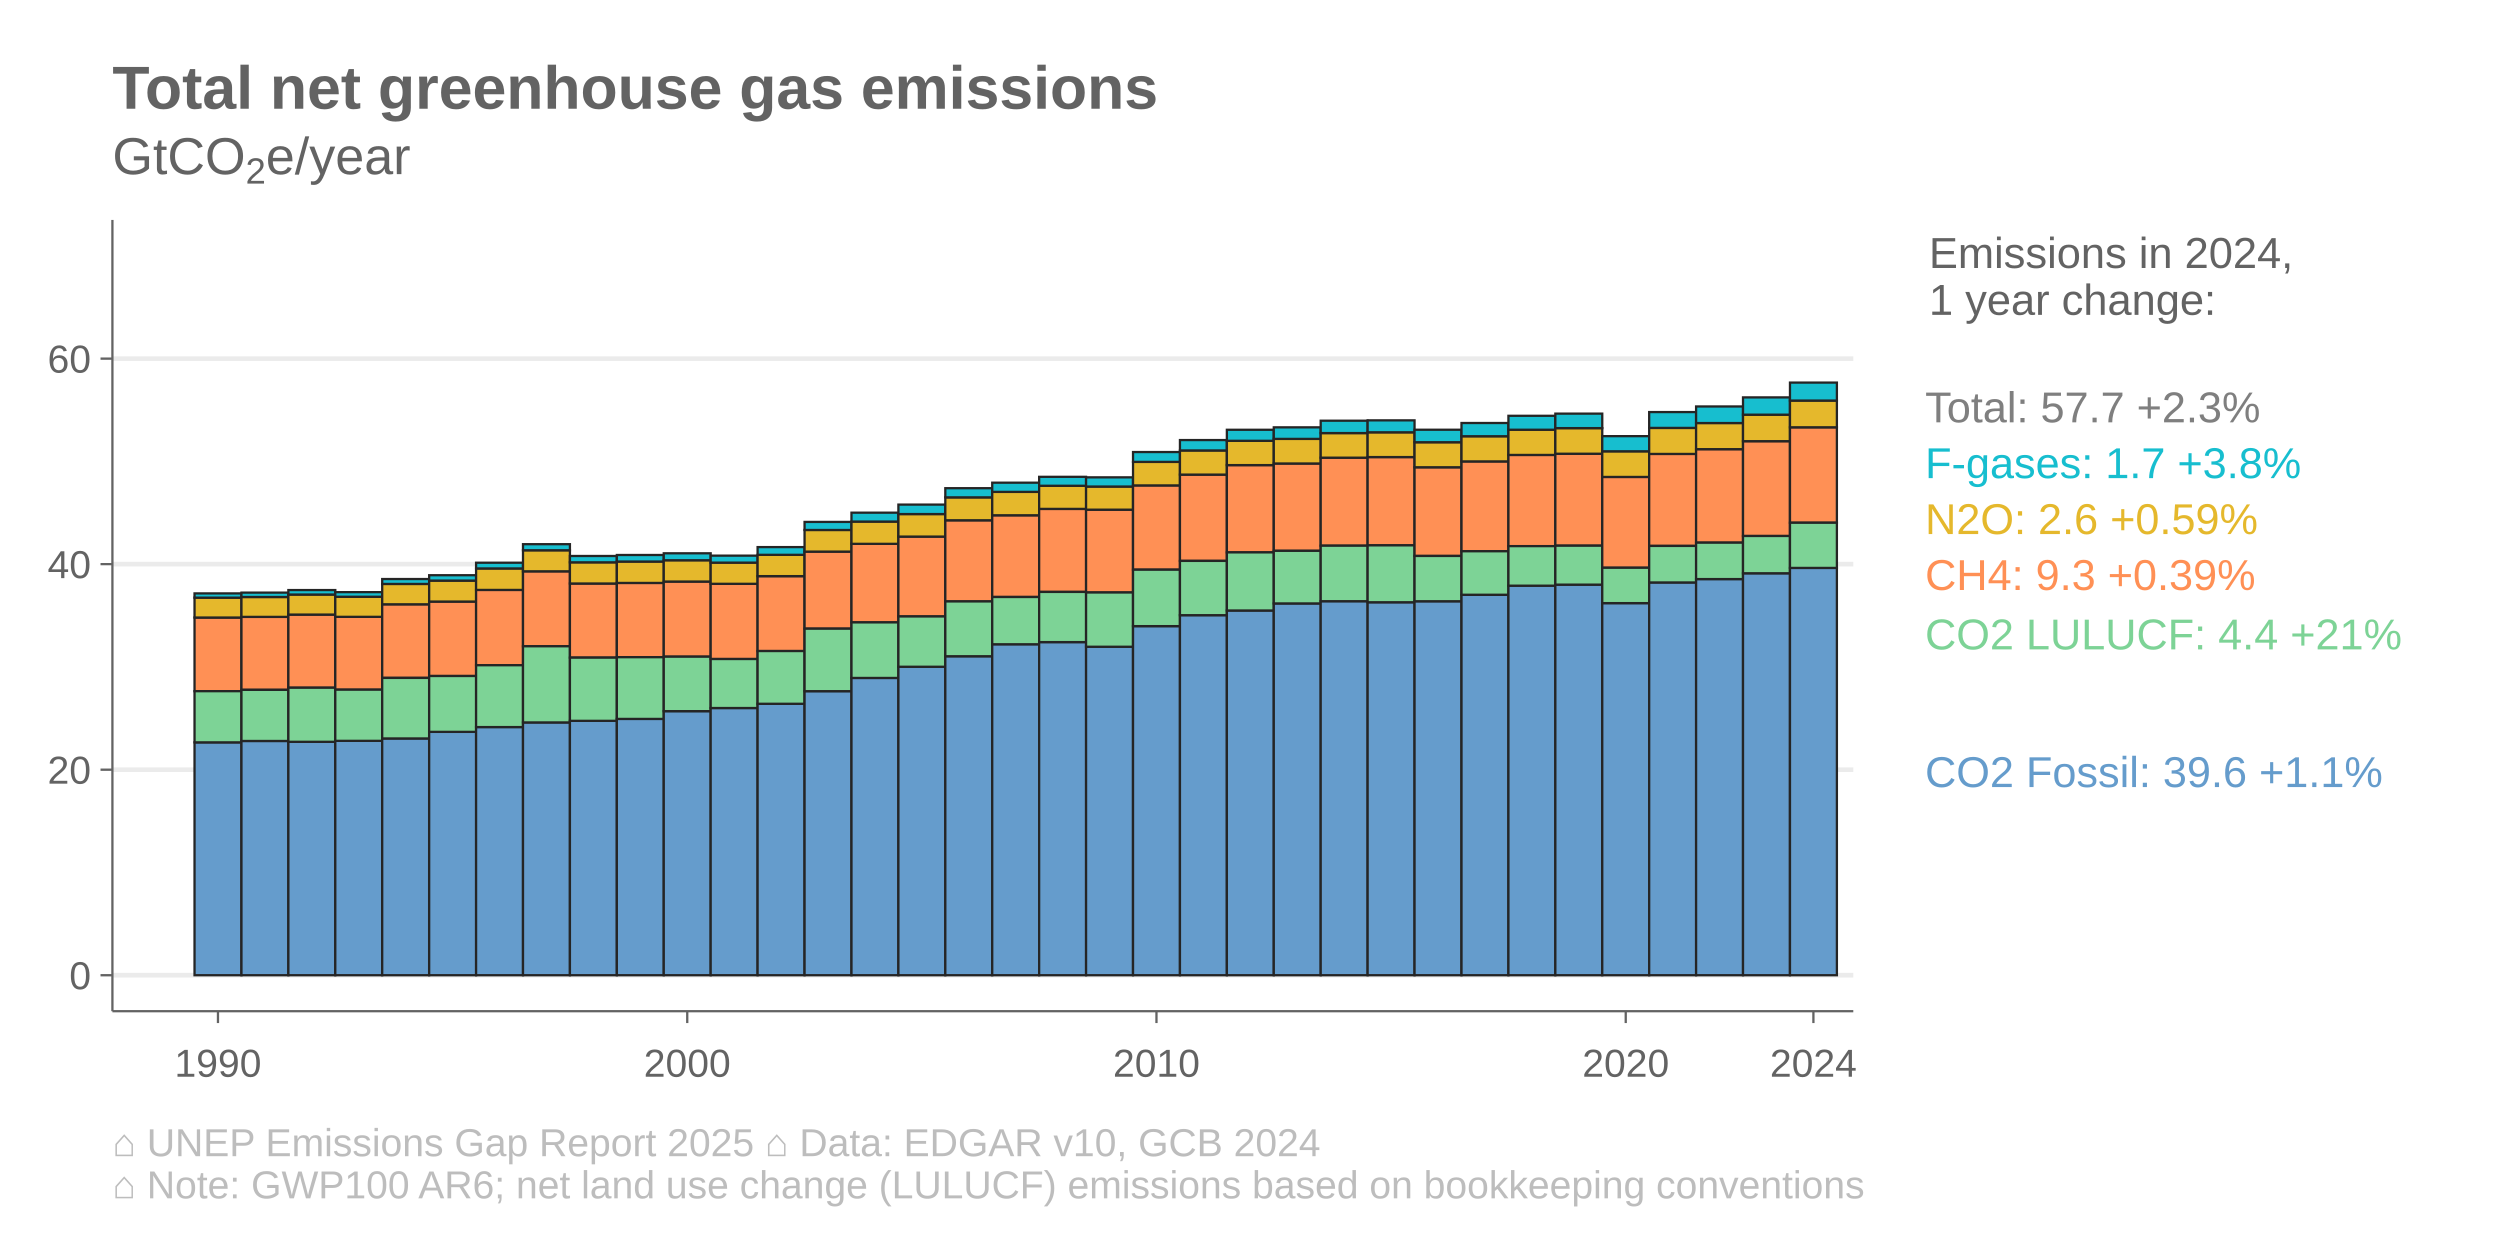
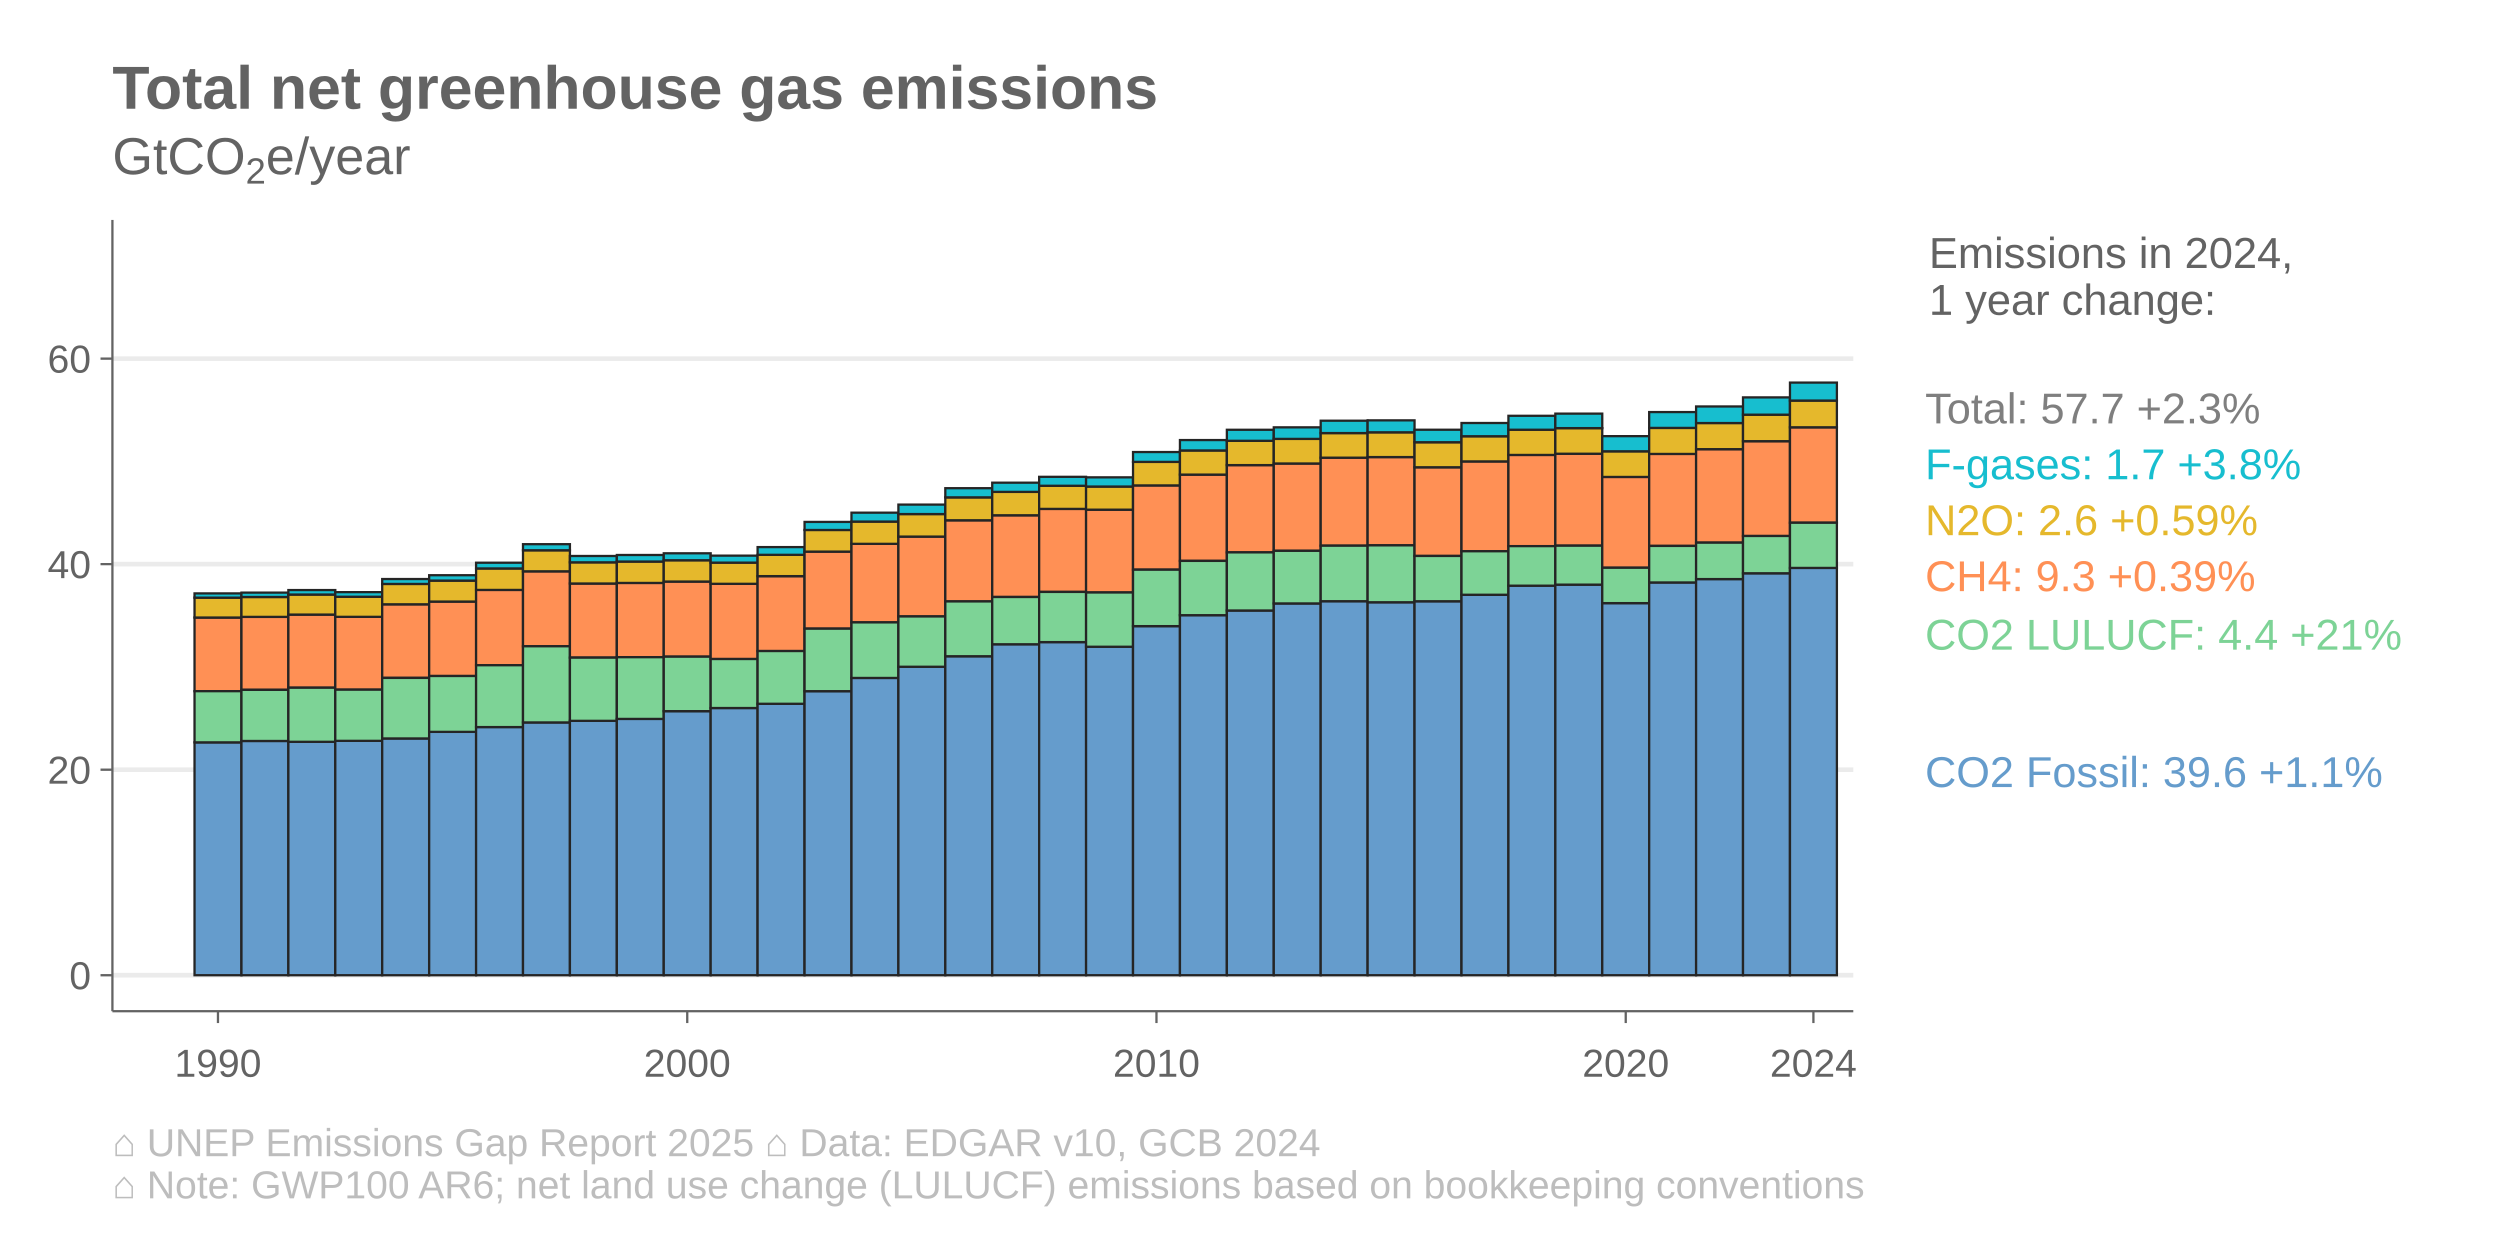
<svg xmlns="http://www.w3.org/2000/svg" class="svglite" width="576.00pt" height="288.00pt" viewBox="0 0 576.00 288.00">
  <defs>
    <style type="text/css">
    .svglite line, .svglite polyline, .svglite polygon, .svglite path, .svglite rect, .svglite circle {
      fill: none;
      stroke: #000000;
      stroke-linecap: round;
      stroke-linejoin: round;
      stroke-miterlimit: 10.00;
    }
    .svglite text {
      white-space: pre;
    }
  </style>
  </defs>
  <rect width="100%" height="100%" style="stroke: none; fill: #FFFFFF;" />
  <defs>
    <clipPath id="cpMC4wMHw1NzYuMDB8MC4wMHwyODguMDA=">
      <rect x="0.00" y="0.00" width="576.00" height="288.00" />
    </clipPath>
  </defs>
  <g clip-path="url(#cpMC4wMHw1NzYuMDB8MC4wMHwyODguMDA=)">
    <rect x="0.00" y="0.00" width="576.00" height="288.00" style="stroke-width: 1.07; stroke: #FFFFFF; fill: #FFFFFF;" />
  </g>
  <defs>
    <clipPath id="cpMjUuOTB8NTY1LjA0fDUwLjY3fDIzMi45OA==">
      <rect x="25.90" y="50.67" width="539.14" height="182.31" />
    </clipPath>
  </defs>
  <g clip-path="url(#cpMjUuOTB8NTY1LjA0fDUwLjY3fDIzMi45OA==)">
</g>
  <g clip-path="url(#cpMC4wMHw1NzYuMDB8MC4wMHwyODguMDA=)">
</g>
  <defs>
    <clipPath id="cpNS40OHw0MzIuNDh8NS40OHwyODIuNTI=">
      <rect x="5.48" y="5.48" width="427.00" height="277.04" />
    </clipPath>
  </defs>
  <g clip-path="url(#cpNS40OHw0MzIuNDh8NS40OHwyODIuNTI=)">
    <rect x="5.48" y="5.48" width="427.00" height="277.04" style="stroke-width: 1.07; stroke: #FFFFFF; fill: #FFFFFF;" />
  </g>
  <g clip-path="url(#cpMC4wMHw1NzYuMDB8MC4wMHwyODguMDA=)">
</g>
  <defs>
    <clipPath id="cpNDMyLjQ4fDU3MC41Mnw1LjQ4fDI4Mi41Mg==">
      <rect x="432.48" y="5.48" width="138.04" height="277.04" />
    </clipPath>
  </defs>
  <g clip-path="url(#cpNDMyLjQ4fDU3MC41Mnw1LjQ4fDI4Mi41Mg==)">
    <rect x="432.48" y="5.48" width="138.04" height="277.04" style="stroke-width: 1.07; stroke: #FFFFFF; fill: #FFFFFF;" />
  </g>
  <g clip-path="url(#cpMC4wMHw1NzYuMDB8MC4wMHwyODguMDA=)">
</g>
  <defs>
    <clipPath id="cpMjUuOTB8NDI3LjAwfDUwLjY3fDIzMi45OA==">
      <rect x="25.90" y="50.67" width="401.10" height="182.31" />
    </clipPath>
  </defs>
  <g clip-path="url(#cpMjUuOTB8NDI3LjAwfDUwLjY3fDIzMi45OA==)">
    <polyline points="25.90,224.69 427.00,224.69 " style="stroke-width: 1.07; stroke: #EBEBEB; stroke-linecap: butt;" />
    <polyline points="25.90,177.34 427.00,177.34 " style="stroke-width: 1.07; stroke: #EBEBEB; stroke-linecap: butt;" />
    <polyline points="25.90,129.98 427.00,129.98 " style="stroke-width: 1.07; stroke: #EBEBEB; stroke-linecap: butt;" />
    <polyline points="25.90,82.63 427.00,82.63 " style="stroke-width: 1.07; stroke: #EBEBEB; stroke-linecap: butt;" />
    <rect x="44.82" y="171.04" width="10.81" height="53.65" style="stroke-width: 0.53; stroke: #252525; stroke-linecap: butt; stroke-linejoin: miter; fill: #659CCC;" />
    <rect x="44.82" y="142.28" width="10.81" height="16.97" style="stroke-width: 0.53; stroke: #252525; stroke-linecap: butt; stroke-linejoin: miter; fill: #FF9055;" />
    <rect x="44.82" y="137.69" width="10.81" height="4.59" style="stroke-width: 0.53; stroke: #252525; stroke-linecap: butt; stroke-linejoin: miter; fill: #E5B82C;" />
    <rect x="44.82" y="136.72" width="10.81" height="0.98" style="stroke-width: 0.53; stroke: #252525; stroke-linecap: butt; stroke-linejoin: miter; fill: #17BECF;" />
    <rect x="44.82" y="159.25" width="10.81" height="11.79" style="stroke-width: 0.53; stroke: #252525; stroke-linecap: butt; stroke-linejoin: miter; fill: #7DD396;" />
    <rect x="55.63" y="170.72" width="10.81" height="53.97" style="stroke-width: 0.53; stroke: #252525; stroke-linecap: butt; stroke-linejoin: miter; fill: #659CCC;" />
    <rect x="55.63" y="142.13" width="10.81" height="16.81" style="stroke-width: 0.53; stroke: #252525; stroke-linecap: butt; stroke-linejoin: miter; fill: #FF9055;" />
    <rect x="55.63" y="137.55" width="10.81" height="4.58" style="stroke-width: 0.53; stroke: #252525; stroke-linecap: butt; stroke-linejoin: miter; fill: #E5B82C;" />
    <rect x="55.63" y="136.54" width="10.81" height="1.01" style="stroke-width: 0.53; stroke: #252525; stroke-linecap: butt; stroke-linejoin: miter; fill: #17BECF;" />
    <rect x="55.63" y="158.94" width="10.81" height="11.78" style="stroke-width: 0.53; stroke: #252525; stroke-linecap: butt; stroke-linejoin: miter; fill: #7DD396;" />
    <rect x="66.44" y="170.91" width="10.81" height="53.78" style="stroke-width: 0.53; stroke: #252525; stroke-linecap: butt; stroke-linejoin: miter; fill: #659CCC;" />
    <rect x="66.44" y="141.60" width="10.81" height="16.85" style="stroke-width: 0.53; stroke: #252525; stroke-linecap: butt; stroke-linejoin: miter; fill: #FF9055;" />
    <rect x="66.44" y="136.98" width="10.81" height="4.62" style="stroke-width: 0.53; stroke: #252525; stroke-linecap: butt; stroke-linejoin: miter; fill: #E5B82C;" />
    <rect x="66.44" y="135.95" width="10.81" height="1.03" style="stroke-width: 0.53; stroke: #252525; stroke-linecap: butt; stroke-linejoin: miter; fill: #17BECF;" />
    <rect x="66.44" y="158.45" width="10.81" height="12.46" style="stroke-width: 0.53; stroke: #252525; stroke-linecap: butt; stroke-linejoin: miter; fill: #7DD396;" />
    <rect x="77.25" y="170.69" width="10.81" height="54.00" style="stroke-width: 0.53; stroke: #252525; stroke-linecap: butt; stroke-linejoin: miter; fill: #659CCC;" />
    <rect x="77.25" y="142.12" width="10.81" height="16.79" style="stroke-width: 0.53; stroke: #252525; stroke-linecap: butt; stroke-linejoin: miter; fill: #FF9055;" />
    <rect x="77.25" y="137.49" width="10.81" height="4.63" style="stroke-width: 0.53; stroke: #252525; stroke-linecap: butt; stroke-linejoin: miter; fill: #E5B82C;" />
    <rect x="77.25" y="136.43" width="10.81" height="1.06" style="stroke-width: 0.53; stroke: #252525; stroke-linecap: butt; stroke-linejoin: miter; fill: #17BECF;" />
    <rect x="77.25" y="158.90" width="10.81" height="11.79" style="stroke-width: 0.53; stroke: #252525; stroke-linecap: butt; stroke-linejoin: miter; fill: #7DD396;" />
    <rect x="88.06" y="170.14" width="10.81" height="54.55" style="stroke-width: 0.53; stroke: #252525; stroke-linecap: butt; stroke-linejoin: miter; fill: #659CCC;" />
    <rect x="88.06" y="139.23" width="10.81" height="16.95" style="stroke-width: 0.53; stroke: #252525; stroke-linecap: butt; stroke-linejoin: miter; fill: #FF9055;" />
    <rect x="88.06" y="134.54" width="10.81" height="4.69" style="stroke-width: 0.53; stroke: #252525; stroke-linecap: butt; stroke-linejoin: miter; fill: #E5B82C;" />
    <rect x="88.06" y="133.41" width="10.81" height="1.13" style="stroke-width: 0.53; stroke: #252525; stroke-linecap: butt; stroke-linejoin: miter; fill: #17BECF;" />
    <rect x="88.06" y="156.19" width="10.81" height="13.95" style="stroke-width: 0.53; stroke: #252525; stroke-linecap: butt; stroke-linejoin: miter; fill: #7DD396;" />
    <rect x="98.88" y="168.62" width="10.81" height="56.07" style="stroke-width: 0.53; stroke: #252525; stroke-linecap: butt; stroke-linejoin: miter; fill: #659CCC;" />
    <rect x="98.88" y="138.60" width="10.81" height="17.15" style="stroke-width: 0.53; stroke: #252525; stroke-linecap: butt; stroke-linejoin: miter; fill: #FF9055;" />
    <rect x="98.88" y="133.78" width="10.81" height="4.82" style="stroke-width: 0.53; stroke: #252525; stroke-linecap: butt; stroke-linejoin: miter; fill: #E5B82C;" />
    <rect x="98.88" y="132.53" width="10.81" height="1.24" style="stroke-width: 0.53; stroke: #252525; stroke-linecap: butt; stroke-linejoin: miter; fill: #17BECF;" />
    <rect x="98.88" y="155.75" width="10.81" height="12.87" style="stroke-width: 0.53; stroke: #252525; stroke-linecap: butt; stroke-linejoin: miter; fill: #7DD396;" />
    <rect x="109.69" y="167.51" width="10.81" height="57.18" style="stroke-width: 0.53; stroke: #252525; stroke-linecap: butt; stroke-linejoin: miter; fill: #659CCC;" />
    <rect x="109.69" y="135.92" width="10.81" height="17.35" style="stroke-width: 0.53; stroke: #252525; stroke-linecap: butt; stroke-linejoin: miter; fill: #FF9055;" />
    <rect x="109.69" y="130.97" width="10.81" height="4.95" style="stroke-width: 0.53; stroke: #252525; stroke-linecap: butt; stroke-linejoin: miter; fill: #E5B82C;" />
    <rect x="109.69" y="129.65" width="10.81" height="1.32" style="stroke-width: 0.53; stroke: #252525; stroke-linecap: butt; stroke-linejoin: miter; fill: #17BECF;" />
    <rect x="109.69" y="153.27" width="10.81" height="14.25" style="stroke-width: 0.53; stroke: #252525; stroke-linecap: butt; stroke-linejoin: miter; fill: #7DD396;" />
    <rect x="120.50" y="166.45" width="10.81" height="58.24" style="stroke-width: 0.53; stroke: #252525; stroke-linecap: butt; stroke-linejoin: miter; fill: #659CCC;" />
    <rect x="120.50" y="131.63" width="10.81" height="17.27" style="stroke-width: 0.53; stroke: #252525; stroke-linecap: butt; stroke-linejoin: miter; fill: #FF9055;" />
    <rect x="120.50" y="126.78" width="10.81" height="4.85" style="stroke-width: 0.53; stroke: #252525; stroke-linecap: butt; stroke-linejoin: miter; fill: #E5B82C;" />
    <rect x="120.50" y="125.38" width="10.81" height="1.40" style="stroke-width: 0.53; stroke: #252525; stroke-linecap: butt; stroke-linejoin: miter; fill: #17BECF;" />
    <rect x="120.50" y="148.90" width="10.81" height="17.55" style="stroke-width: 0.53; stroke: #252525; stroke-linecap: butt; stroke-linejoin: miter; fill: #7DD396;" />
    <rect x="131.31" y="166.07" width="10.81" height="58.62" style="stroke-width: 0.53; stroke: #252525; stroke-linecap: butt; stroke-linejoin: miter; fill: #659CCC;" />
    <rect x="131.31" y="134.44" width="10.81" height="17.07" style="stroke-width: 0.53; stroke: #252525; stroke-linecap: butt; stroke-linejoin: miter; fill: #FF9055;" />
    <rect x="131.31" y="129.55" width="10.81" height="4.89" style="stroke-width: 0.53; stroke: #252525; stroke-linecap: butt; stroke-linejoin: miter; fill: #E5B82C;" />
    <rect x="131.31" y="128.10" width="10.81" height="1.46" style="stroke-width: 0.53; stroke: #252525; stroke-linecap: butt; stroke-linejoin: miter; fill: #17BECF;" />
    <rect x="131.31" y="151.52" width="10.81" height="14.56" style="stroke-width: 0.53; stroke: #252525; stroke-linecap: butt; stroke-linejoin: miter; fill: #7DD396;" />
    <rect x="142.12" y="165.64" width="10.81" height="59.05" style="stroke-width: 0.53; stroke: #252525; stroke-linecap: butt; stroke-linejoin: miter; fill: #659CCC;" />
    <rect x="142.12" y="134.31" width="10.81" height="17.11" style="stroke-width: 0.53; stroke: #252525; stroke-linecap: butt; stroke-linejoin: miter; fill: #FF9055;" />
    <rect x="142.12" y="129.38" width="10.81" height="4.93" style="stroke-width: 0.53; stroke: #252525; stroke-linecap: butt; stroke-linejoin: miter; fill: #E5B82C;" />
    <rect x="142.12" y="127.87" width="10.81" height="1.51" style="stroke-width: 0.53; stroke: #252525; stroke-linecap: butt; stroke-linejoin: miter; fill: #17BECF;" />
    <rect x="142.12" y="151.42" width="10.81" height="14.22" style="stroke-width: 0.53; stroke: #252525; stroke-linecap: butt; stroke-linejoin: miter; fill: #7DD396;" />
    <rect x="152.93" y="163.85" width="10.81" height="60.84" style="stroke-width: 0.53; stroke: #252525; stroke-linecap: butt; stroke-linejoin: miter; fill: #659CCC;" />
    <rect x="152.93" y="133.99" width="10.81" height="17.31" style="stroke-width: 0.53; stroke: #252525; stroke-linecap: butt; stroke-linejoin: miter; fill: #FF9055;" />
    <rect x="152.93" y="129.08" width="10.81" height="4.91" style="stroke-width: 0.53; stroke: #252525; stroke-linecap: butt; stroke-linejoin: miter; fill: #E5B82C;" />
    <rect x="152.93" y="127.48" width="10.81" height="1.60" style="stroke-width: 0.53; stroke: #252525; stroke-linecap: butt; stroke-linejoin: miter; fill: #17BECF;" />
    <rect x="152.93" y="151.30" width="10.81" height="12.55" style="stroke-width: 0.53; stroke: #252525; stroke-linecap: butt; stroke-linejoin: miter; fill: #7DD396;" />
    <rect x="163.74" y="163.13" width="10.81" height="61.56" style="stroke-width: 0.53; stroke: #252525; stroke-linecap: butt; stroke-linejoin: miter; fill: #659CCC;" />
    <rect x="163.74" y="134.52" width="10.81" height="17.32" style="stroke-width: 0.53; stroke: #252525; stroke-linecap: butt; stroke-linejoin: miter; fill: #FF9055;" />
    <rect x="163.74" y="129.62" width="10.81" height="4.89" style="stroke-width: 0.53; stroke: #252525; stroke-linecap: butt; stroke-linejoin: miter; fill: #E5B82C;" />
    <rect x="163.74" y="128.02" width="10.81" height="1.61" style="stroke-width: 0.53; stroke: #252525; stroke-linecap: butt; stroke-linejoin: miter; fill: #17BECF;" />
    <rect x="163.74" y="151.84" width="10.81" height="11.29" style="stroke-width: 0.53; stroke: #252525; stroke-linecap: butt; stroke-linejoin: miter; fill: #7DD396;" />
    <rect x="174.55" y="162.15" width="10.81" height="62.54" style="stroke-width: 0.53; stroke: #252525; stroke-linecap: butt; stroke-linejoin: miter; fill: #659CCC;" />
    <rect x="174.55" y="132.75" width="10.81" height="17.25" style="stroke-width: 0.53; stroke: #252525; stroke-linecap: butt; stroke-linejoin: miter; fill: #FF9055;" />
    <rect x="174.55" y="127.83" width="10.81" height="4.91" style="stroke-width: 0.53; stroke: #252525; stroke-linecap: butt; stroke-linejoin: miter; fill: #E5B82C;" />
    <rect x="174.55" y="126.05" width="10.81" height="1.78" style="stroke-width: 0.53; stroke: #252525; stroke-linecap: butt; stroke-linejoin: miter; fill: #17BECF;" />
    <rect x="174.55" y="150.00" width="10.81" height="12.15" style="stroke-width: 0.53; stroke: #252525; stroke-linecap: butt; stroke-linejoin: miter; fill: #7DD396;" />
    <rect x="185.37" y="159.24" width="10.81" height="65.45" style="stroke-width: 0.53; stroke: #252525; stroke-linecap: butt; stroke-linejoin: miter; fill: #659CCC;" />
    <rect x="185.37" y="127.09" width="10.81" height="17.75" style="stroke-width: 0.53; stroke: #252525; stroke-linecap: butt; stroke-linejoin: miter; fill: #FF9055;" />
    <rect x="185.37" y="122.10" width="10.81" height="4.99" style="stroke-width: 0.53; stroke: #252525; stroke-linecap: butt; stroke-linejoin: miter; fill: #E5B82C;" />
    <rect x="185.37" y="120.25" width="10.81" height="1.86" style="stroke-width: 0.53; stroke: #252525; stroke-linecap: butt; stroke-linejoin: miter; fill: #17BECF;" />
    <rect x="185.37" y="144.85" width="10.81" height="14.40" style="stroke-width: 0.53; stroke: #252525; stroke-linecap: butt; stroke-linejoin: miter; fill: #7DD396;" />
    <rect x="196.18" y="156.20" width="10.81" height="68.49" style="stroke-width: 0.53; stroke: #252525; stroke-linecap: butt; stroke-linejoin: miter; fill: #659CCC;" />
    <rect x="196.18" y="125.30" width="10.81" height="18.10" style="stroke-width: 0.53; stroke: #252525; stroke-linecap: butt; stroke-linejoin: miter; fill: #FF9055;" />
    <rect x="196.18" y="120.17" width="10.81" height="5.13" style="stroke-width: 0.53; stroke: #252525; stroke-linecap: butt; stroke-linejoin: miter; fill: #E5B82C;" />
    <rect x="196.18" y="118.12" width="10.81" height="2.05" style="stroke-width: 0.53; stroke: #252525; stroke-linecap: butt; stroke-linejoin: miter; fill: #17BECF;" />
    <rect x="196.18" y="143.40" width="10.81" height="12.80" style="stroke-width: 0.53; stroke: #252525; stroke-linecap: butt; stroke-linejoin: miter; fill: #7DD396;" />
    <rect x="206.99" y="153.62" width="10.81" height="71.07" style="stroke-width: 0.53; stroke: #252525; stroke-linecap: butt; stroke-linejoin: miter; fill: #659CCC;" />
    <rect x="206.99" y="123.63" width="10.81" height="18.40" style="stroke-width: 0.53; stroke: #252525; stroke-linecap: butt; stroke-linejoin: miter; fill: #FF9055;" />
    <rect x="206.99" y="118.44" width="10.81" height="5.19" style="stroke-width: 0.53; stroke: #252525; stroke-linecap: butt; stroke-linejoin: miter; fill: #E5B82C;" />
    <rect x="206.99" y="116.26" width="10.81" height="2.18" style="stroke-width: 0.53; stroke: #252525; stroke-linecap: butt; stroke-linejoin: miter; fill: #17BECF;" />
    <rect x="206.99" y="142.03" width="10.81" height="11.59" style="stroke-width: 0.53; stroke: #252525; stroke-linecap: butt; stroke-linejoin: miter; fill: #7DD396;" />
    <rect x="217.80" y="151.20" width="10.81" height="73.49" style="stroke-width: 0.53; stroke: #252525; stroke-linecap: butt; stroke-linejoin: miter; fill: #659CCC;" />
    <rect x="217.80" y="119.88" width="10.81" height="18.69" style="stroke-width: 0.53; stroke: #252525; stroke-linecap: butt; stroke-linejoin: miter; fill: #FF9055;" />
    <rect x="217.80" y="114.59" width="10.81" height="5.28" style="stroke-width: 0.53; stroke: #252525; stroke-linecap: butt; stroke-linejoin: miter; fill: #E5B82C;" />
    <rect x="217.80" y="112.48" width="10.81" height="2.11" style="stroke-width: 0.53; stroke: #252525; stroke-linecap: butt; stroke-linejoin: miter; fill: #17BECF;" />
    <rect x="217.80" y="138.57" width="10.81" height="12.63" style="stroke-width: 0.53; stroke: #252525; stroke-linecap: butt; stroke-linejoin: miter; fill: #7DD396;" />
    <rect x="228.61" y="148.43" width="10.81" height="76.26" style="stroke-width: 0.53; stroke: #252525; stroke-linecap: butt; stroke-linejoin: miter; fill: #659CCC;" />
    <rect x="228.61" y="118.72" width="10.81" height="18.82" style="stroke-width: 0.53; stroke: #252525; stroke-linecap: butt; stroke-linejoin: miter; fill: #FF9055;" />
    <rect x="228.61" y="113.33" width="10.81" height="5.39" style="stroke-width: 0.53; stroke: #252525; stroke-linecap: butt; stroke-linejoin: miter; fill: #E5B82C;" />
    <rect x="228.61" y="111.21" width="10.81" height="2.12" style="stroke-width: 0.53; stroke: #252525; stroke-linecap: butt; stroke-linejoin: miter; fill: #17BECF;" />
    <rect x="228.61" y="137.55" width="10.81" height="10.89" style="stroke-width: 0.53; stroke: #252525; stroke-linecap: butt; stroke-linejoin: miter; fill: #7DD396;" />
    <rect x="239.42" y="147.94" width="10.81" height="76.75" style="stroke-width: 0.53; stroke: #252525; stroke-linecap: butt; stroke-linejoin: miter; fill: #659CCC;" />
    <rect x="239.42" y="117.26" width="10.81" height="19.12" style="stroke-width: 0.53; stroke: #252525; stroke-linecap: butt; stroke-linejoin: miter; fill: #FF9055;" />
    <rect x="239.42" y="111.92" width="10.81" height="5.33" style="stroke-width: 0.53; stroke: #252525; stroke-linecap: butt; stroke-linejoin: miter; fill: #E5B82C;" />
    <rect x="239.42" y="109.86" width="10.81" height="2.06" style="stroke-width: 0.53; stroke: #252525; stroke-linecap: butt; stroke-linejoin: miter; fill: #17BECF;" />
    <rect x="239.42" y="136.38" width="10.81" height="11.56" style="stroke-width: 0.53; stroke: #252525; stroke-linecap: butt; stroke-linejoin: miter; fill: #7DD396;" />
    <rect x="250.23" y="149.00" width="10.81" height="75.69" style="stroke-width: 0.53; stroke: #252525; stroke-linecap: butt; stroke-linejoin: miter; fill: #659CCC;" />
    <rect x="250.23" y="117.44" width="10.81" height="19.07" style="stroke-width: 0.53; stroke: #252525; stroke-linecap: butt; stroke-linejoin: miter; fill: #FF9055;" />
    <rect x="250.23" y="112.10" width="10.81" height="5.33" style="stroke-width: 0.53; stroke: #252525; stroke-linecap: butt; stroke-linejoin: miter; fill: #E5B82C;" />
    <rect x="250.23" y="109.98" width="10.81" height="2.12" style="stroke-width: 0.53; stroke: #252525; stroke-linecap: butt; stroke-linejoin: miter; fill: #17BECF;" />
    <rect x="250.23" y="136.51" width="10.81" height="12.50" style="stroke-width: 0.53; stroke: #252525; stroke-linecap: butt; stroke-linejoin: miter; fill: #7DD396;" />
    <rect x="261.05" y="144.26" width="10.81" height="80.43" style="stroke-width: 0.53; stroke: #252525; stroke-linecap: butt; stroke-linejoin: miter; fill: #659CCC;" />
    <rect x="261.05" y="111.83" width="10.81" height="19.42" style="stroke-width: 0.53; stroke: #252525; stroke-linecap: butt; stroke-linejoin: miter; fill: #FF9055;" />
    <rect x="261.05" y="106.42" width="10.81" height="5.42" style="stroke-width: 0.53; stroke: #252525; stroke-linecap: butt; stroke-linejoin: miter; fill: #E5B82C;" />
    <rect x="261.05" y="104.15" width="10.81" height="2.27" style="stroke-width: 0.53; stroke: #252525; stroke-linecap: butt; stroke-linejoin: miter; fill: #17BECF;" />
    <rect x="261.05" y="131.26" width="10.81" height="13.00" style="stroke-width: 0.53; stroke: #252525; stroke-linecap: butt; stroke-linejoin: miter; fill: #7DD396;" />
    <rect x="271.86" y="141.73" width="10.81" height="82.96" style="stroke-width: 0.53; stroke: #252525; stroke-linecap: butt; stroke-linejoin: miter; fill: #659CCC;" />
    <rect x="271.86" y="109.35" width="10.81" height="19.88" style="stroke-width: 0.53; stroke: #252525; stroke-linecap: butt; stroke-linejoin: miter; fill: #FF9055;" />
    <rect x="271.86" y="103.79" width="10.81" height="5.56" style="stroke-width: 0.53; stroke: #252525; stroke-linecap: butt; stroke-linejoin: miter; fill: #E5B82C;" />
    <rect x="271.86" y="101.39" width="10.81" height="2.39" style="stroke-width: 0.53; stroke: #252525; stroke-linecap: butt; stroke-linejoin: miter; fill: #17BECF;" />
    <rect x="271.86" y="129.23" width="10.81" height="12.51" style="stroke-width: 0.53; stroke: #252525; stroke-linecap: butt; stroke-linejoin: miter; fill: #7DD396;" />
    <rect x="282.67" y="140.66" width="10.81" height="84.03" style="stroke-width: 0.53; stroke: #252525; stroke-linecap: butt; stroke-linejoin: miter; fill: #659CCC;" />
    <rect x="282.67" y="107.16" width="10.81" height="20.11" style="stroke-width: 0.53; stroke: #252525; stroke-linecap: butt; stroke-linejoin: miter; fill: #FF9055;" />
    <rect x="282.67" y="101.56" width="10.81" height="5.60" style="stroke-width: 0.53; stroke: #252525; stroke-linecap: butt; stroke-linejoin: miter; fill: #E5B82C;" />
    <rect x="282.67" y="99.02" width="10.81" height="2.54" style="stroke-width: 0.53; stroke: #252525; stroke-linecap: butt; stroke-linejoin: miter; fill: #17BECF;" />
    <rect x="282.67" y="127.27" width="10.81" height="13.39" style="stroke-width: 0.53; stroke: #252525; stroke-linecap: butt; stroke-linejoin: miter; fill: #7DD396;" />
    <rect x="293.48" y="139.03" width="10.81" height="85.66" style="stroke-width: 0.53; stroke: #252525; stroke-linecap: butt; stroke-linejoin: miter; fill: #659CCC;" />
    <rect x="293.48" y="106.79" width="10.81" height="20.12" style="stroke-width: 0.53; stroke: #252525; stroke-linecap: butt; stroke-linejoin: miter; fill: #FF9055;" />
    <rect x="293.48" y="101.12" width="10.81" height="5.67" style="stroke-width: 0.53; stroke: #252525; stroke-linecap: butt; stroke-linejoin: miter; fill: #E5B82C;" />
    <rect x="293.48" y="98.46" width="10.81" height="2.66" style="stroke-width: 0.53; stroke: #252525; stroke-linecap: butt; stroke-linejoin: miter; fill: #17BECF;" />
    <rect x="293.48" y="126.91" width="10.81" height="12.12" style="stroke-width: 0.53; stroke: #252525; stroke-linecap: butt; stroke-linejoin: miter; fill: #7DD396;" />
    <rect x="304.29" y="138.51" width="10.81" height="86.18" style="stroke-width: 0.53; stroke: #252525; stroke-linecap: butt; stroke-linejoin: miter; fill: #659CCC;" />
    <rect x="304.29" y="105.45" width="10.81" height="20.28" style="stroke-width: 0.53; stroke: #252525; stroke-linecap: butt; stroke-linejoin: miter; fill: #FF9055;" />
    <rect x="304.29" y="99.78" width="10.81" height="5.67" style="stroke-width: 0.53; stroke: #252525; stroke-linecap: butt; stroke-linejoin: miter; fill: #E5B82C;" />
    <rect x="304.29" y="96.93" width="10.81" height="2.85" style="stroke-width: 0.53; stroke: #252525; stroke-linecap: butt; stroke-linejoin: miter; fill: #17BECF;" />
    <rect x="304.29" y="125.73" width="10.81" height="12.79" style="stroke-width: 0.53; stroke: #252525; stroke-linecap: butt; stroke-linejoin: miter; fill: #7DD396;" />
    <rect x="315.10" y="138.76" width="10.81" height="85.93" style="stroke-width: 0.53; stroke: #252525; stroke-linecap: butt; stroke-linejoin: miter; fill: #659CCC;" />
    <rect x="315.10" y="105.31" width="10.81" height="20.34" style="stroke-width: 0.53; stroke: #252525; stroke-linecap: butt; stroke-linejoin: miter; fill: #FF9055;" />
    <rect x="315.10" y="99.60" width="10.81" height="5.71" style="stroke-width: 0.53; stroke: #252525; stroke-linecap: butt; stroke-linejoin: miter; fill: #E5B82C;" />
    <rect x="315.10" y="96.85" width="10.81" height="2.75" style="stroke-width: 0.53; stroke: #252525; stroke-linecap: butt; stroke-linejoin: miter; fill: #17BECF;" />
    <rect x="315.10" y="125.65" width="10.81" height="13.11" style="stroke-width: 0.53; stroke: #252525; stroke-linecap: butt; stroke-linejoin: miter; fill: #7DD396;" />
    <rect x="325.91" y="138.53" width="10.81" height="86.16" style="stroke-width: 0.53; stroke: #252525; stroke-linecap: butt; stroke-linejoin: miter; fill: #659CCC;" />
    <rect x="325.91" y="107.66" width="10.81" height="20.43" style="stroke-width: 0.53; stroke: #252525; stroke-linecap: butt; stroke-linejoin: miter; fill: #FF9055;" />
    <rect x="325.91" y="101.89" width="10.81" height="5.77" style="stroke-width: 0.53; stroke: #252525; stroke-linecap: butt; stroke-linejoin: miter; fill: #E5B82C;" />
    <rect x="325.91" y="99.01" width="10.81" height="2.88" style="stroke-width: 0.53; stroke: #252525; stroke-linecap: butt; stroke-linejoin: miter; fill: #17BECF;" />
    <rect x="325.91" y="128.09" width="10.81" height="10.44" style="stroke-width: 0.53; stroke: #252525; stroke-linecap: butt; stroke-linejoin: miter; fill: #7DD396;" />
    <rect x="336.73" y="137.04" width="10.81" height="87.65" style="stroke-width: 0.53; stroke: #252525; stroke-linecap: butt; stroke-linejoin: miter; fill: #659CCC;" />
    <rect x="336.73" y="106.31" width="10.81" height="20.71" style="stroke-width: 0.53; stroke: #252525; stroke-linecap: butt; stroke-linejoin: miter; fill: #FF9055;" />
    <rect x="336.73" y="100.51" width="10.81" height="5.80" style="stroke-width: 0.53; stroke: #252525; stroke-linecap: butt; stroke-linejoin: miter; fill: #E5B82C;" />
    <rect x="336.73" y="97.46" width="10.81" height="3.05" style="stroke-width: 0.53; stroke: #252525; stroke-linecap: butt; stroke-linejoin: miter; fill: #17BECF;" />
    <rect x="336.73" y="127.01" width="10.81" height="10.02" style="stroke-width: 0.53; stroke: #252525; stroke-linecap: butt; stroke-linejoin: miter; fill: #7DD396;" />
    <rect x="347.54" y="134.94" width="10.81" height="89.75" style="stroke-width: 0.53; stroke: #252525; stroke-linecap: butt; stroke-linejoin: miter; fill: #659CCC;" />
    <rect x="347.54" y="104.82" width="10.81" height="21.01" style="stroke-width: 0.53; stroke: #252525; stroke-linecap: butt; stroke-linejoin: miter; fill: #FF9055;" />
    <rect x="347.54" y="99.00" width="10.81" height="5.82" style="stroke-width: 0.53; stroke: #252525; stroke-linecap: butt; stroke-linejoin: miter; fill: #E5B82C;" />
    <rect x="347.54" y="95.80" width="10.81" height="3.21" style="stroke-width: 0.53; stroke: #252525; stroke-linecap: butt; stroke-linejoin: miter; fill: #17BECF;" />
    <rect x="347.54" y="125.83" width="10.81" height="9.11" style="stroke-width: 0.53; stroke: #252525; stroke-linecap: butt; stroke-linejoin: miter; fill: #7DD396;" />
    <rect x="358.35" y="134.70" width="10.81" height="89.99" style="stroke-width: 0.53; stroke: #252525; stroke-linecap: butt; stroke-linejoin: miter; fill: #659CCC;" />
    <rect x="358.35" y="104.54" width="10.81" height="21.18" style="stroke-width: 0.53; stroke: #252525; stroke-linecap: butt; stroke-linejoin: miter; fill: #FF9055;" />
    <rect x="358.35" y="98.64" width="10.81" height="5.90" style="stroke-width: 0.53; stroke: #252525; stroke-linecap: butt; stroke-linejoin: miter; fill: #E5B82C;" />
    <rect x="358.35" y="95.30" width="10.81" height="3.34" style="stroke-width: 0.53; stroke: #252525; stroke-linecap: butt; stroke-linejoin: miter; fill: #17BECF;" />
    <rect x="358.35" y="125.73" width="10.81" height="8.97" style="stroke-width: 0.53; stroke: #252525; stroke-linecap: butt; stroke-linejoin: miter; fill: #7DD396;" />
    <rect x="369.16" y="138.96" width="10.81" height="85.73" style="stroke-width: 0.53; stroke: #252525; stroke-linecap: butt; stroke-linejoin: miter; fill: #659CCC;" />
    <rect x="369.16" y="109.89" width="10.81" height="20.92" style="stroke-width: 0.53; stroke: #252525; stroke-linecap: butt; stroke-linejoin: miter; fill: #FF9055;" />
    <rect x="369.16" y="103.98" width="10.81" height="5.91" style="stroke-width: 0.53; stroke: #252525; stroke-linecap: butt; stroke-linejoin: miter; fill: #E5B82C;" />
    <rect x="369.16" y="100.49" width="10.81" height="3.49" style="stroke-width: 0.53; stroke: #252525; stroke-linecap: butt; stroke-linejoin: miter; fill: #17BECF;" />
    <rect x="369.16" y="130.81" width="10.81" height="8.15" style="stroke-width: 0.53; stroke: #252525; stroke-linecap: butt; stroke-linejoin: miter; fill: #7DD396;" />
    <rect x="379.97" y="134.20" width="10.81" height="90.49" style="stroke-width: 0.53; stroke: #252525; stroke-linecap: butt; stroke-linejoin: miter; fill: #659CCC;" />
    <rect x="379.97" y="104.58" width="10.81" height="21.20" style="stroke-width: 0.53; stroke: #252525; stroke-linecap: butt; stroke-linejoin: miter; fill: #FF9055;" />
    <rect x="379.97" y="98.60" width="10.81" height="5.99" style="stroke-width: 0.53; stroke: #252525; stroke-linecap: butt; stroke-linejoin: miter; fill: #E5B82C;" />
    <rect x="379.97" y="94.94" width="10.81" height="3.65" style="stroke-width: 0.53; stroke: #252525; stroke-linecap: butt; stroke-linejoin: miter; fill: #17BECF;" />
    <rect x="379.97" y="125.78" width="10.81" height="8.42" style="stroke-width: 0.53; stroke: #252525; stroke-linecap: butt; stroke-linejoin: miter; fill: #7DD396;" />
    <rect x="390.78" y="133.42" width="10.81" height="91.27" style="stroke-width: 0.53; stroke: #252525; stroke-linecap: butt; stroke-linejoin: miter; fill: #659CCC;" />
    <rect x="390.78" y="103.49" width="10.81" height="21.54" style="stroke-width: 0.53; stroke: #252525; stroke-linecap: butt; stroke-linejoin: miter; fill: #FF9055;" />
    <rect x="390.78" y="97.46" width="10.81" height="6.03" style="stroke-width: 0.53; stroke: #252525; stroke-linecap: butt; stroke-linejoin: miter; fill: #E5B82C;" />
    <rect x="390.78" y="93.65" width="10.81" height="3.82" style="stroke-width: 0.53; stroke: #252525; stroke-linecap: butt; stroke-linejoin: miter; fill: #17BECF;" />
    <rect x="390.78" y="125.03" width="10.81" height="8.39" style="stroke-width: 0.53; stroke: #252525; stroke-linecap: butt; stroke-linejoin: miter; fill: #7DD396;" />
    <rect x="401.59" y="132.08" width="10.81" height="92.61" style="stroke-width: 0.53; stroke: #252525; stroke-linecap: butt; stroke-linejoin: miter; fill: #659CCC;" />
    <rect x="401.59" y="101.65" width="10.81" height="21.85" style="stroke-width: 0.53; stroke: #252525; stroke-linecap: butt; stroke-linejoin: miter; fill: #FF9055;" />
    <rect x="401.59" y="95.54" width="10.81" height="6.11" style="stroke-width: 0.53; stroke: #252525; stroke-linecap: butt; stroke-linejoin: miter; fill: #E5B82C;" />
    <rect x="401.59" y="91.56" width="10.81" height="3.98" style="stroke-width: 0.53; stroke: #252525; stroke-linecap: butt; stroke-linejoin: miter; fill: #17BECF;" />
    <rect x="401.59" y="123.49" width="10.81" height="8.59" style="stroke-width: 0.53; stroke: #252525; stroke-linecap: butt; stroke-linejoin: miter; fill: #7DD396;" />
    <rect x="412.41" y="130.85" width="10.81" height="93.84" style="stroke-width: 0.53; stroke: #252525; stroke-linecap: butt; stroke-linejoin: miter; fill: #659CCC;" />
    <rect x="412.41" y="98.45" width="10.81" height="21.99" style="stroke-width: 0.53; stroke: #252525; stroke-linecap: butt; stroke-linejoin: miter; fill: #FF9055;" />
    <rect x="412.41" y="92.29" width="10.81" height="6.16" style="stroke-width: 0.53; stroke: #252525; stroke-linecap: butt; stroke-linejoin: miter; fill: #E5B82C;" />
    <rect x="412.41" y="88.15" width="10.81" height="4.14" style="stroke-width: 0.53; stroke: #252525; stroke-linecap: butt; stroke-linejoin: miter; fill: #17BECF;" />
    <rect x="412.41" y="120.44" width="10.81" height="10.41" style="stroke-width: 0.53; stroke: #252525; stroke-linecap: butt; stroke-linejoin: miter; fill: #7DD396;" />
  </g>
  <g clip-path="url(#cpMC4wMHw1NzYuMDB8MC4wMHwyODguMDA=)">
    <polyline points="25.90,232.98 25.90,50.67 " style="stroke-width: 0.53; stroke: #636363; stroke-linecap: butt;" />
    <text x="20.97" y="227.91" text-anchor="end" style="font-size: 9.00px;fill: #636363; font-family: &quot;Arial&quot;;" textLength="5.00px" lengthAdjust="spacingAndGlyphs">0</text>
    <text x="20.97" y="180.56" text-anchor="end" style="font-size: 9.00px;fill: #636363; font-family: &quot;Arial&quot;;" textLength="10.01px" lengthAdjust="spacingAndGlyphs">20</text>
    <text x="20.97" y="133.20" text-anchor="end" style="font-size: 9.00px;fill: #636363; font-family: &quot;Arial&quot;;" textLength="10.01px" lengthAdjust="spacingAndGlyphs">40</text>
    <text x="20.97" y="85.85" text-anchor="end" style="font-size: 9.00px;fill: #636363; font-family: &quot;Arial&quot;;" textLength="10.01px" lengthAdjust="spacingAndGlyphs">60</text>
    <polyline points="23.16,224.69 25.90,224.69 " style="stroke-width: 0.53; stroke: #636363; stroke-linecap: butt;" />
    <polyline points="23.16,177.34 25.90,177.34 " style="stroke-width: 0.53; stroke: #636363; stroke-linecap: butt;" />
    <polyline points="23.16,129.98 25.90,129.98 " style="stroke-width: 0.53; stroke: #636363; stroke-linecap: butt;" />
    <polyline points="23.16,82.63 25.90,82.63 " style="stroke-width: 0.53; stroke: #636363; stroke-linecap: butt;" />
    <polyline points="25.90,232.98 427.00,232.98 " style="stroke-width: 0.53; stroke: #636363; stroke-linecap: butt;" />
    <polyline points="50.22,235.72 50.22,232.98 " style="stroke-width: 0.53; stroke: #636363; stroke-linecap: butt;" />
    <polyline points="158.34,235.72 158.34,232.98 " style="stroke-width: 0.53; stroke: #636363; stroke-linecap: butt;" />
    <polyline points="266.45,235.72 266.45,232.98 " style="stroke-width: 0.53; stroke: #636363; stroke-linecap: butt;" />
    <polyline points="374.57,235.72 374.57,232.98 " style="stroke-width: 0.53; stroke: #636363; stroke-linecap: butt;" />
    <polyline points="417.81,235.72 417.81,232.98 " style="stroke-width: 0.53; stroke: #636363; stroke-linecap: butt;" />
    <text x="50.22" y="248.08" text-anchor="middle" style="font-size: 9.00px;fill: #636363; font-family: &quot;Arial&quot;;" textLength="20.02px" lengthAdjust="spacingAndGlyphs">1990</text>
    <text x="158.34" y="248.08" text-anchor="middle" style="font-size: 9.00px;fill: #636363; font-family: &quot;Arial&quot;;" textLength="20.02px" lengthAdjust="spacingAndGlyphs">2000</text>
    <text x="266.45" y="248.08" text-anchor="middle" style="font-size: 9.00px;fill: #636363; font-family: &quot;Arial&quot;;" textLength="20.02px" lengthAdjust="spacingAndGlyphs">2010</text>
    <text x="374.57" y="248.08" text-anchor="middle" style="font-size: 9.00px;fill: #636363; font-family: &quot;Arial&quot;;" textLength="20.02px" lengthAdjust="spacingAndGlyphs">2020</text>
    <text x="417.81" y="248.08" text-anchor="middle" style="font-size: 9.00px;fill: #636363; font-family: &quot;Arial&quot;;" textLength="20.02px" lengthAdjust="spacingAndGlyphs">2024</text>
    <text x="25.90" y="40.12" style="font-size: 12.00px;fill: #636363; font-family: &quot;Arial&quot;;" textLength="30.68px" lengthAdjust="spacingAndGlyphs">GtCO</text>
    <text x="56.58" y="42.30" style="font-size: 8.40px;fill: #636363; font-family: &quot;Arial&quot;;" textLength="4.67px" lengthAdjust="spacingAndGlyphs">2</text>
    <text x="61.24" y="40.12" style="font-size: 12.00px;fill: #636363; font-family: &quot;Arial&quot;;" textLength="33.36px" lengthAdjust="spacingAndGlyphs">e/year</text>
    <text x="25.90" y="25.05" style="font-size: 14.00px; font-weight: bold;fill: #636363; font-family: &quot;Arial&quot;;" textLength="240.80px" lengthAdjust="spacingAndGlyphs">Total net greenhouse gas emissions</text>
    <text x="25.90" y="266.38" style="font-size: 9.00px;fill: #BDBDBD; font-family: &quot;Arial&quot;;" textLength="290.78px" lengthAdjust="spacingAndGlyphs">⌂ UNEP Emissions Gap Report 2025    ⌂ Data: EDGAR v10, GCB 2024  </text>
    <text x="25.90" y="276.10" style="font-size: 9.00px;fill: #BDBDBD; font-family: &quot;Arial&quot;;" textLength="403.59px" lengthAdjust="spacingAndGlyphs">⌂ Note: GWP100 AR6; net land use change (LULUCF) emissions based on bookkeeping conventions</text>
  </g>
  <defs>
    <clipPath id="cpNDQwLjcwfDU2NS4wNHw1MC42N3wyMzIuOTg=">
      <rect x="440.70" y="50.67" width="124.34" height="182.31" />
    </clipPath>
  </defs>
  <g clip-path="url(#cpNDQwLjcwfDU2NS4wNHw1MC42N3wyMzIuOTg=)">
    <text x="443.54" y="181.34" style="font-size: 9.96px;fill: #659CCC; font-family: &quot;Arial&quot;;" textLength="105.38px" lengthAdjust="spacingAndGlyphs">CO2 Fossil: 39.6 +1.1%</text>
-     <text x="443.55" y="135.93" style="font-size: 9.96px;fill: #FF9055; font-family: &quot;Arial&quot;;" textLength="76.08px" lengthAdjust="spacingAndGlyphs">CH4: 9.3 +0.39%</text>
-     <text x="443.55" y="123.05" style="font-size: 9.96px;fill: #E5B82C; font-family: &quot;Arial&quot;;" textLength="76.63px" lengthAdjust="spacingAndGlyphs">N2O: 2.6 +0.59%</text>
-     <text x="443.55" y="110.16" style="font-size: 9.96px;fill: #17BECF; font-family: &quot;Arial&quot;;" textLength="86.58px" lengthAdjust="spacingAndGlyphs">F-gases: 1.7 +3.8%</text>
-     <text x="443.54" y="149.62" style="font-size: 9.96px;fill: #7DD396; font-family: &quot;Arial&quot;;" textLength="109.80px" lengthAdjust="spacingAndGlyphs">CO2 LULUCF: 4.4 +21%</text>
-     <text x="443.56" y="97.30" style="font-size: 9.96px;fill: #7F7F7F; font-family: &quot;Arial&quot;;" textLength="77.19px" lengthAdjust="spacingAndGlyphs">Total: 57.7 +2.3%</text>
+     <text x="443.55" y="136.20" style="font-size: 9.96px;fill: #FF9055; font-family: &quot;Arial&quot;;" textLength="76.08px" lengthAdjust="spacingAndGlyphs">CH4: 9.3 +0.39%</text>
+     <text x="443.55" y="123.31" style="font-size: 9.96px;fill: #E5B82C; font-family: &quot;Arial&quot;;" textLength="76.63px" lengthAdjust="spacingAndGlyphs">N2O: 2.6 +0.59%</text>
+     <text x="443.55" y="110.42" style="font-size: 9.96px;fill: #17BECF; font-family: &quot;Arial&quot;;" textLength="86.58px" lengthAdjust="spacingAndGlyphs">F-gases: 1.7 +3.8%</text>
+     <text x="443.54" y="149.68" style="font-size: 9.96px;fill: #7DD396; font-family: &quot;Arial&quot;;" textLength="109.80px" lengthAdjust="spacingAndGlyphs">CO2 LULUCF: 4.4 +21%</text>
+     <text x="443.56" y="97.56" style="font-size: 9.96px;fill: #7F7F7F; font-family: &quot;Arial&quot;;" textLength="77.19px" lengthAdjust="spacingAndGlyphs">Total: 57.7 +2.3%</text>
    <text x="444.43" y="61.74" style="font-size: 10.00px;fill: #636363; font-family: &quot;Arial&quot;;" textLength="83.98px" lengthAdjust="spacingAndGlyphs">Emissions in 2024,</text>
    <text x="444.43" y="72.54" style="font-size: 10.00px;fill: #636363; font-family: &quot;Arial&quot;;" textLength="66.20px" lengthAdjust="spacingAndGlyphs">1 year change:</text>
  </g>
  <g clip-path="url(#cpMC4wMHw1NzYuMDB8MC4wMHwyODguMDA=)">
</g>
</svg>
